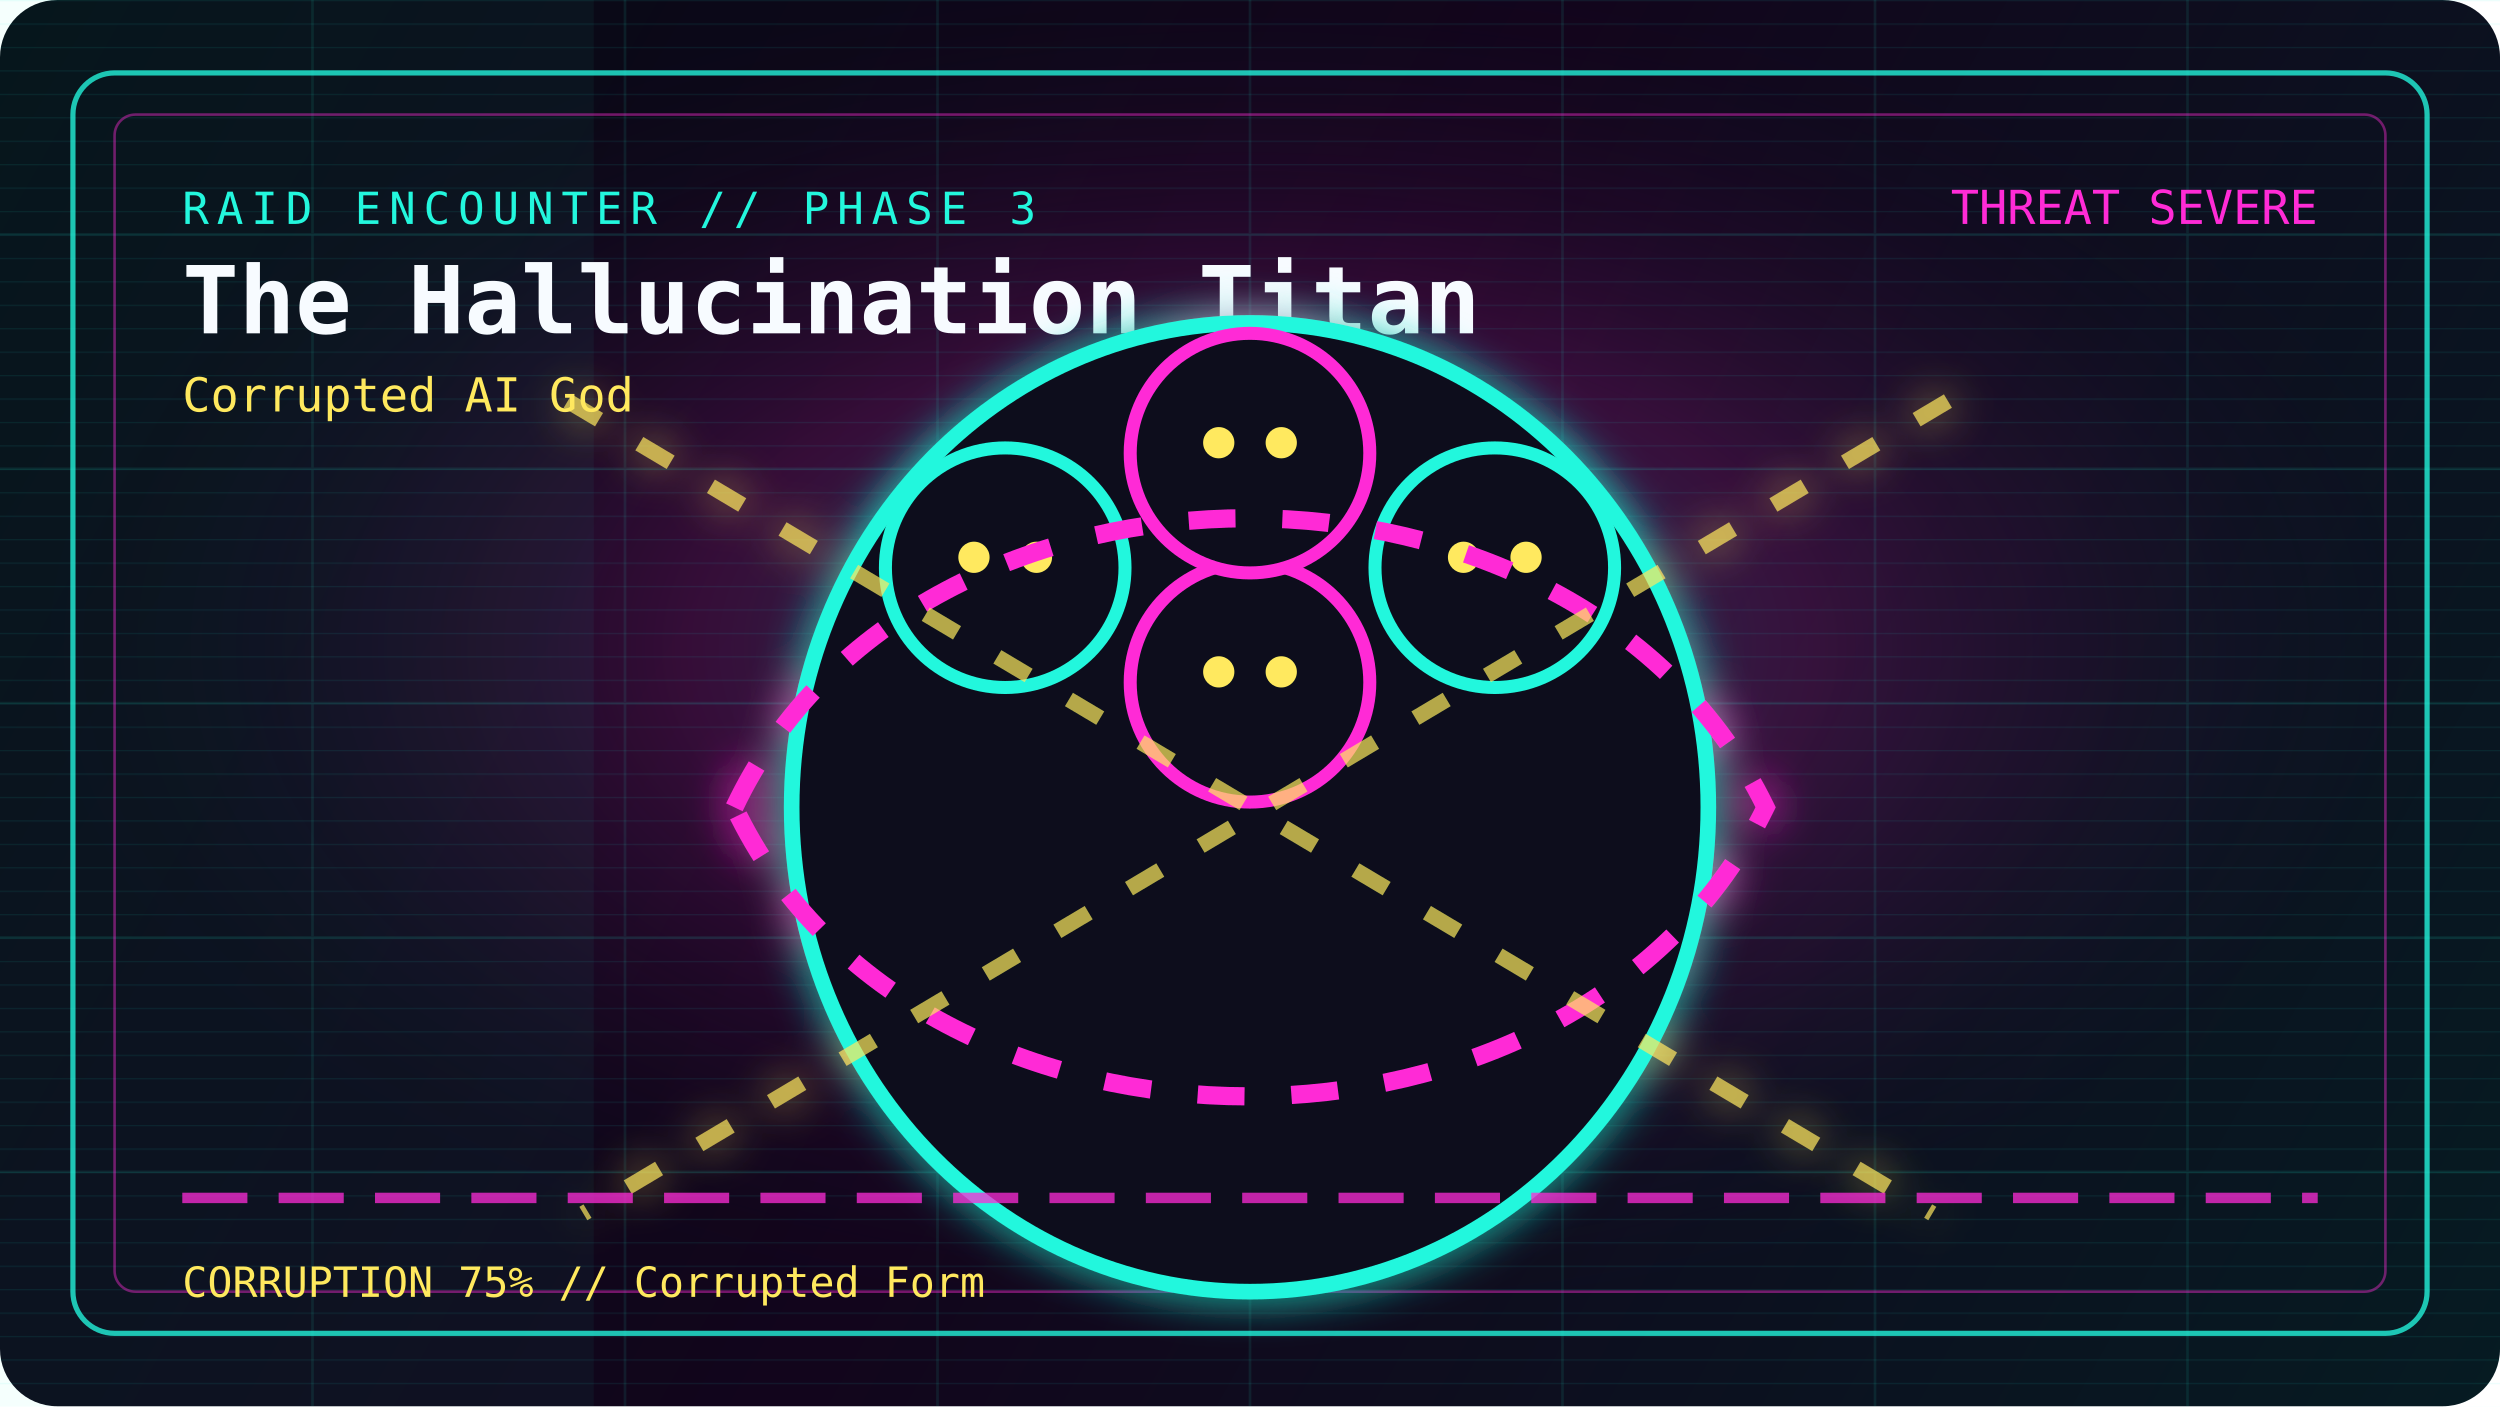
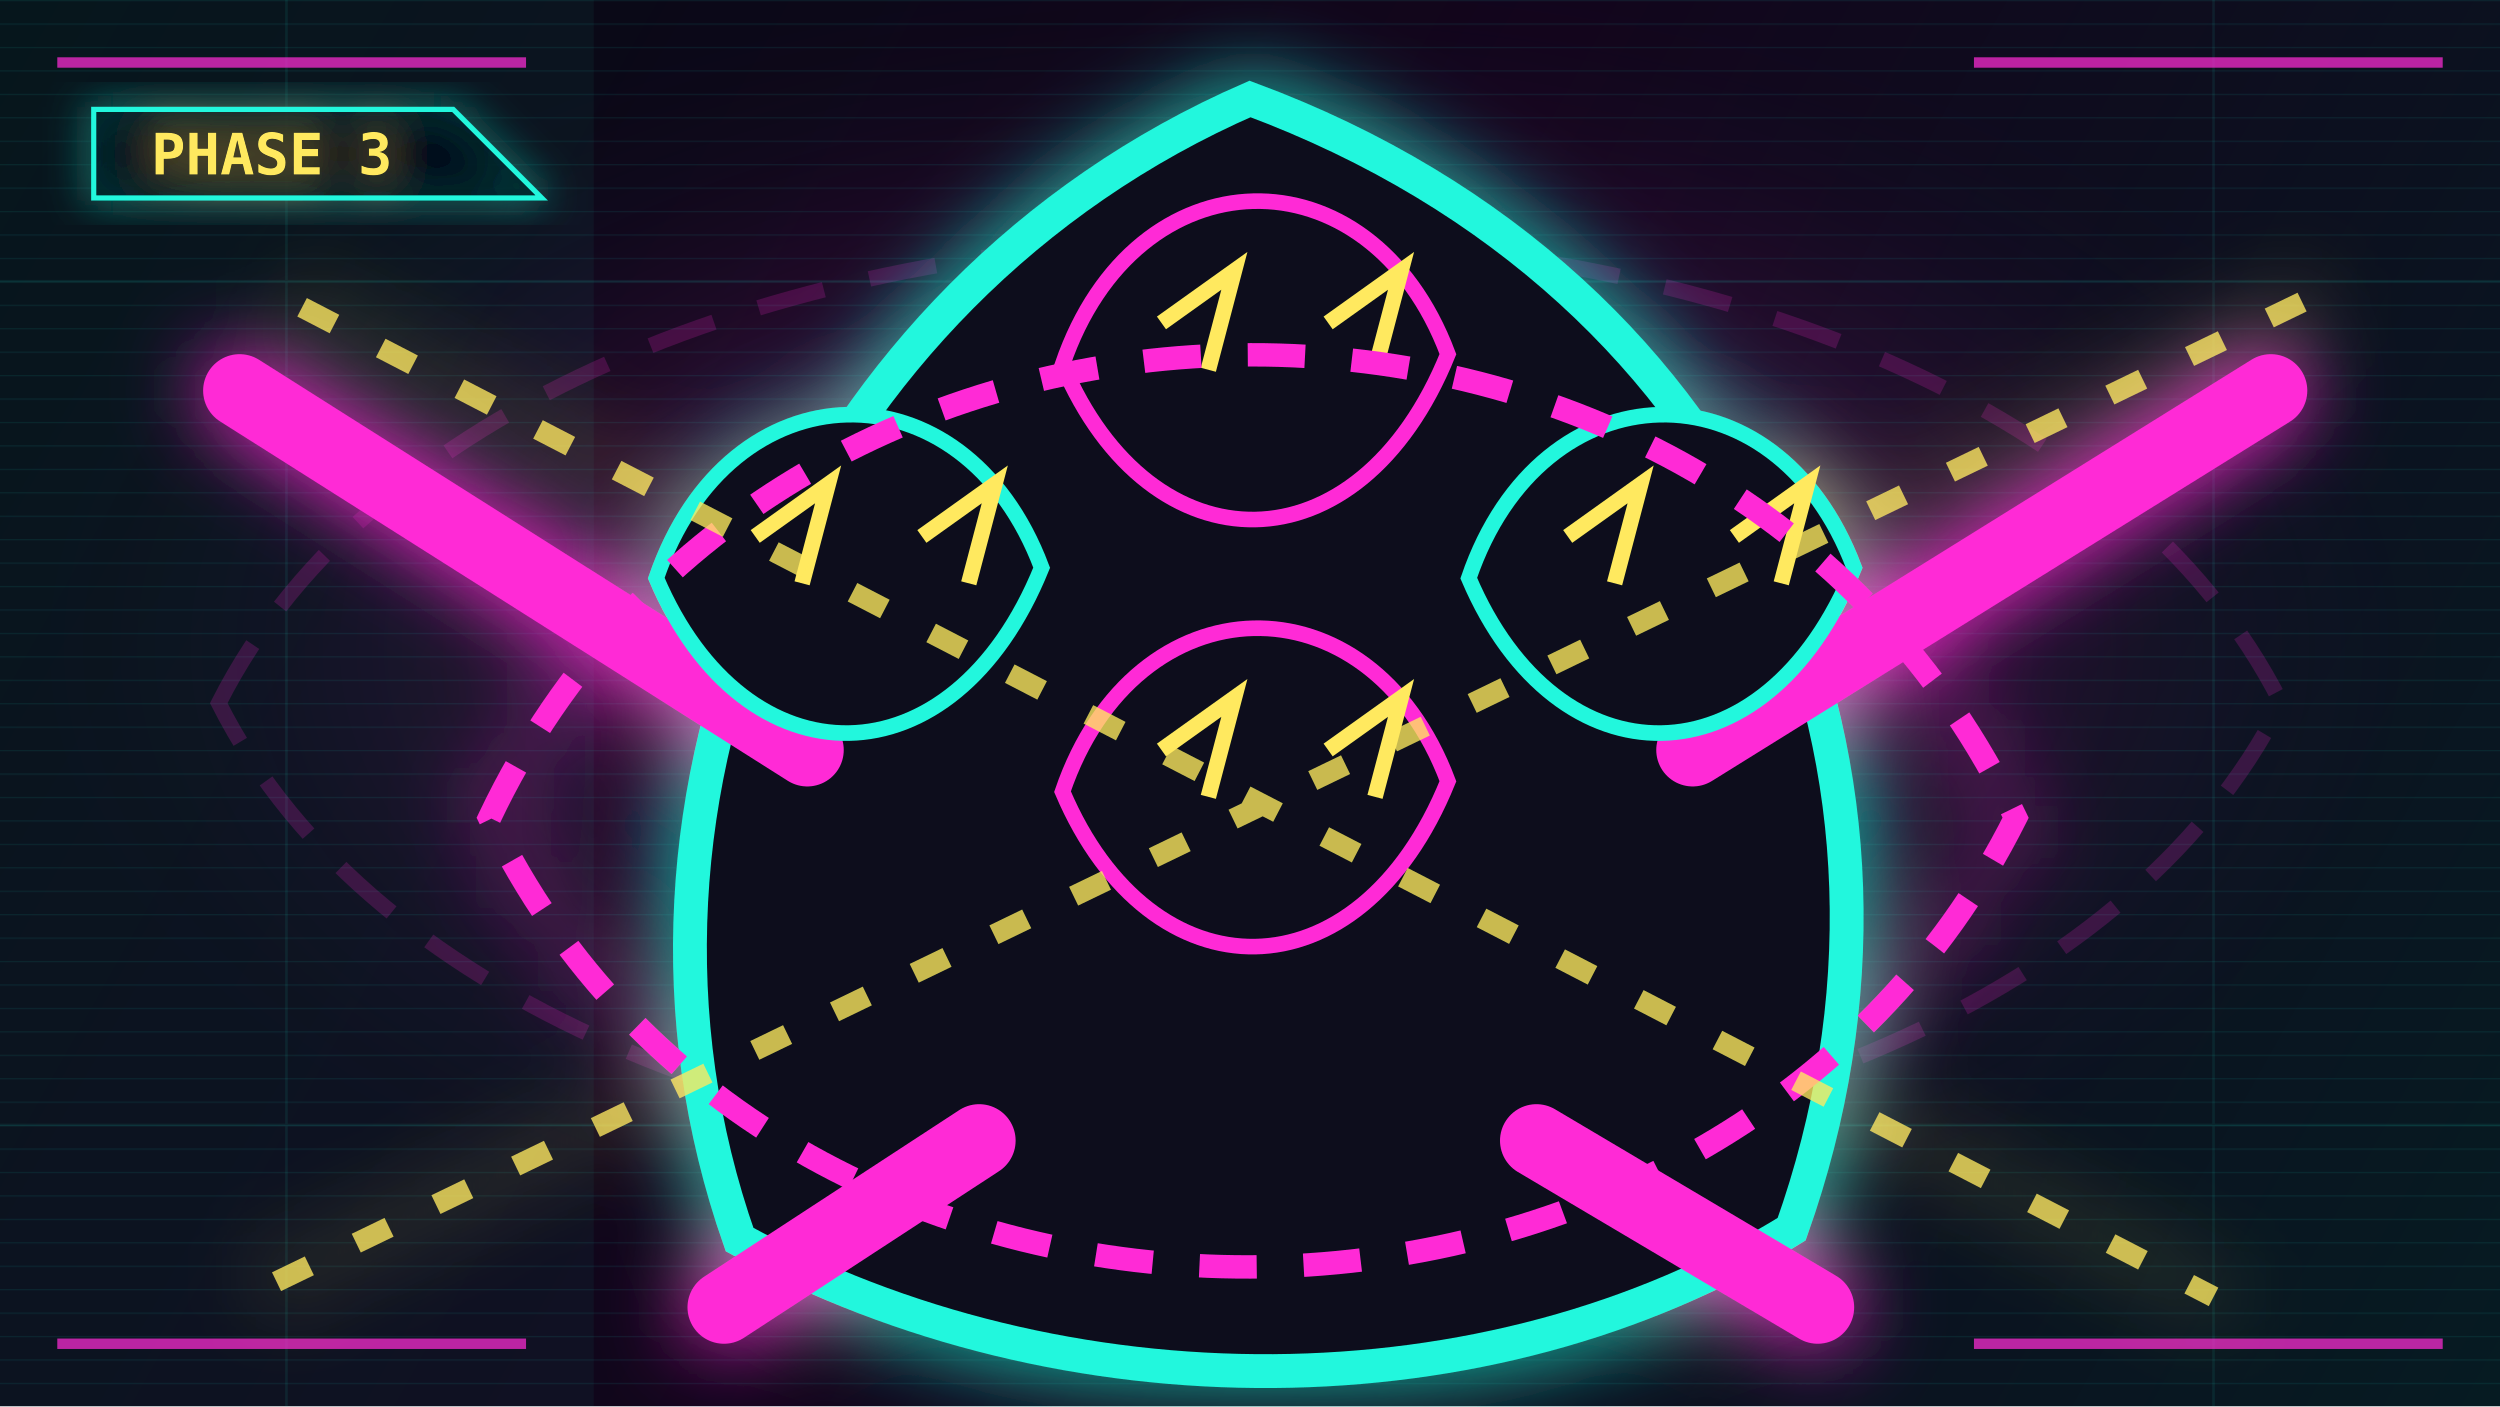
<svg xmlns="http://www.w3.org/2000/svg" width="960" height="540" viewBox="0 0 960 540" fill="none" role="img" aria-labelledby="title desc">
  <defs>
    <linearGradient id="bg" x1="0" y1="0" x2="960" y2="540" gradientUnits="userSpaceOnUse">
      <stop offset="0" stop-color="#050b14" />
      <stop offset=".48" stop-color="#12051c" />
      <stop offset="1" stop-color="#061b22" />
    </linearGradient>
    <radialGradient id="core" cx="50%" cy="46%" r="50%">
      <stop offset="0" stop-color="#23f7dd" stop-opacity=".32" />
      <stop offset=".45" stop-color="#ff2bd6" stop-opacity=".16" />
      <stop offset="1" stop-color="#020713" stop-opacity="0" />
    </radialGradient>
    <pattern id="scan" width="9" height="9" patternUnits="userSpaceOnUse">
      <path d="M0 0H9" stroke="#23f7dd" stroke-opacity=".08" />
    </pattern>
    <filter id="glow" x="-30%" y="-30%" width="160%" height="160%">
      <feGaussianBlur stdDeviation="8" result="blur" />
      <feMerge>
        <feMergeNode in="blur" />
        <feMergeNode in="SourceGraphic" />
      </feMerge>
    </filter>
+     <filter id="heavyGlow" x="-50%" y="-50%" width="200%" height="200%">
+       <feGaussianBlur stdDeviation="16" result="blur" />
+       <feMerge>
+         <feMergeNode in="blur" />
+         <feMergeNode in="SourceGraphic" />
+       </feMerge>
+     </filter>
    <style>
      @keyframes pulse { 0%,100% { opacity: .55; } 50% { opacity: 1; } }
-       @keyframes dash { to { stroke-dashoffset: -160; } }
      @keyframes spin { to { transform: rotate(360deg); } }
-       @keyframes jitter { 0%,100% { transform: translate(0,0); } 20% { transform: translate(2px,-1px); } 40% { transform: translate(-2px,2px); } 60% { transform: translate(1px,2px); } 80% { transform: translate(-1px,-2px); } }
+       @keyframes shake { 0%,100% { transform: translate(0,0); } 20% { transform: translate(3px,-2px); } 40% { transform: translate(-3px,2px); } 60% { transform: translate(2px,3px); } 80% { transform: translate(-2px,-3px); } }
+       @keyframes drift { 0%,100% { transform: translateX(0); } 50% { transform: translateX(16px); } }
      @keyframes sweep { 0% { transform: translateX(-960px); } 100% { transform: translateX(960px); } }
+       @keyframes flow { to { stroke-dashoffset: -220; } }
      .pulse { animation: pulse 1.65s ease-in-out infinite; }
-       .dash { animation: dash 3s linear infinite; }
      .spin { transform-origin: 480px 270px; animation: spin 8s linear infinite; }
-       .jitter { animation: jitter 1.55s steps(2,end) infinite; }
+       .shake { animation: shake 1.36s steps(2,end) infinite; }
+       .drift { animation: drift 4.05s ease-in-out infinite; }
      .sweep { animation: sweep 4.8s linear infinite; }
+       .flow { animation: flow 3.7s linear infinite; }
    </style>
  </defs>
-   <rect width="960" height="540" rx="22" fill="url(#bg)" />
+   <rect width="960" height="540" fill="url(#bg)" />
  <rect width="960" height="540" fill="url(#core)" />
  <rect width="960" height="540" fill="url(#scan)" />
  <rect class="sweep" x="0" y="0" width="228" height="540" fill="#23f7dd" fill-opacity=".045" />
-   <path d="M0 90H960M0 180H960M0 270H960M0 360H960M0 450H960M120 0V540M240 0V540M360 0V540M480 0V540M600 0V540M720 0V540M840 0V540" stroke="#23f7dd" stroke-opacity=".09" />
-   <rect x="28" y="28" width="904" height="484" rx="16" stroke="#23f7dd" stroke-opacity=".78" stroke-width="2" />
-   <rect x="44" y="44" width="872" height="452" rx="8" stroke="#ff2bd6" stroke-opacity=".42" />
-   <text x="70" y="86" fill="#23f7dd" font-family="ui-monospace, SFMono-Regular, Menlo, Monaco, Consolas, monospace" font-size="17" letter-spacing="3">RAID ENCOUNTER // PHASE 3</text>
-   <text x="70" y="128" fill="#f7fbff" font-family="ui-monospace, SFMono-Regular, Menlo, Monaco, Consolas, monospace" font-size="36" font-weight="900">The Hallucination Titan</text>
-   <text x="70" y="158" fill="#ffe95e" font-family="ui-monospace, SFMono-Regular, Menlo, Monaco, Consolas, monospace" font-size="18">Corrupted AI God</text>
-   <text x="70" y="498" fill="#ffe95e" font-family="ui-monospace, SFMono-Regular, Menlo, Monaco, Consolas, monospace" font-size="16">CORRUPTION 75% // Corrupted Form</text>
-   <g filter="url(#glow)">
+   <path d="M0 108H960M0 432H960M110 0V540M850 0V540" stroke="#23f7dd" stroke-opacity=".08" />
+   <path d="M22 24H202M758 24H938M22 516H202M758 516H938" stroke="#ff2bd6" stroke-opacity=".72" stroke-width="4" />
+   <path class="spin" d="M84 270C204 32 756 32 876 270C756 508 204 508 84 270Z" stroke="#ff2bd6" stroke-opacity=".18" stroke-width="6" stroke-dasharray="26 18" fill="none" />
+   <g filter="url(#heavyGlow)">
    <g>
-       <ellipse cx="480" cy="310" rx="176" ry="186" fill="#07101b" stroke="#23f7dd" stroke-width="6" />
-       <circle class="pulse" cx="574.0" cy="218.0" r="46" fill="#07101b" stroke="#23f7dd" stroke-width="5" />
-       <circle cx="562.0" cy="214.0" r="6" fill="#ffe95e" />
-       <circle cx="586.0" cy="214.0" r="6" fill="#ffe95e" />
-       <circle class="pulse" cx="480.0" cy="262.0" r="46" fill="#07101b" stroke="#ff2bd6" stroke-width="5" />
-       <circle cx="468.0" cy="258.0" r="6" fill="#ffe95e" />
-       <circle cx="492.0" cy="258.0" r="6" fill="#ffe95e" />
-       <circle class="pulse" cx="386.0" cy="218.0" r="46" fill="#07101b" stroke="#23f7dd" stroke-width="5" />
-       <circle cx="374.0" cy="214.0" r="6" fill="#ffe95e" />
-       <circle cx="398.0" cy="214.0" r="6" fill="#ffe95e" />
-       <circle class="pulse" cx="480.0" cy="174.0" r="46" fill="#07101b" stroke="#ff2bd6" stroke-width="5" />
-       <circle cx="468.0" cy="170.0" r="6" fill="#ffe95e" />
-       <circle cx="492.0" cy="170.0" r="6" fill="#ffe95e" />
-       <path class="spin" d="M282 310C352 162 606 162 678 310C606 458 352 458 282 310Z" stroke="#ff2bd6" stroke-width="7" fill="none" stroke-dasharray="18 18" />
-       <path class="dash" d="M218 154L742 466M748 154L224 466" stroke="#ffe95e" stroke-opacity=".7" stroke-width="6" stroke-dasharray="14 18" />
+       <path d="M480 38C310 112 224 306 284 476C408 544 572 544 688 472C750 298 674 110 480 38Z" fill="#07101b" stroke="#23f7dd" stroke-width="13" />
+       <path d="M310 288L92 150M650 288L872 150M376 438L278 502M590 438L698 502" stroke="#ff2bd6" stroke-width="28" stroke-linecap="round" />
+       <path class="pulse" d="M564 222C592 140 682 138 712 218C678 302 598 302 564 222Z" fill="#07101b" stroke="#23f7dd" stroke-width="6" />
+       <path d="M602 206L630 186L620 224M666 206L694 186L684 224" stroke="#ffe95e" stroke-width="6" fill="none" />
+       <path class="pulse" d="M408 304C436 222 526 220 556 300C522 384 442 384 408 304Z" fill="#07101b" stroke="#ff2bd6" stroke-width="6" />
+       <path d="M446 288L474 268L464 306M510 288L538 268L528 306" stroke="#ffe95e" stroke-width="6" fill="none" />
+       <path class="pulse" d="M252 222C280 140 370 138 400 218C366 302 286 302 252 222Z" fill="#07101b" stroke="#23f7dd" stroke-width="6" />
+       <path d="M290 206L318 186L308 224M354 206L382 186L372 224" stroke="#ffe95e" stroke-width="6" fill="none" />
+       <path class="pulse" d="M408 140C436 58 526 56 556 136C522 220 442 220 408 140Z" fill="#07101b" stroke="#ff2bd6" stroke-width="6" />
+       <path d="M446 124L474 104L464 142M510 124L538 104L528 142" stroke="#ffe95e" stroke-width="6" fill="none" />
+       <path class="spin" d="M188 314C300 78 660 76 774 314C660 542 300 546 188 314Z" stroke="#ff2bd6" stroke-width="9" fill="none" stroke-dasharray="22 18" />
+       <path class="flow" d="M116 118L850 498M884 116L90 500" stroke="#ffe95e" stroke-opacity=".78" stroke-width="8" stroke-dasharray="14 20" />
    </g>
  </g>
-   <path d="M70 460H890" stroke="#ff2bd6" stroke-opacity=".75" stroke-width="4" stroke-dasharray="25 12" />
-   <text x="890" y="86" text-anchor="end" fill="#ff2bd6" font-family="ui-monospace, SFMono-Regular, Menlo, Monaco, Consolas, monospace" font-size="18">THREAT SEVERE</text>
+   <g filter="url(#glow)">
+     <path d="M36 42H174L208 76H36Z" fill="#020713" fill-opacity=".82" stroke="#23f7dd" stroke-width="2" />
+     <text x="58" y="67" fill="#ffe95e" font-family="ui-monospace, SFMono-Regular, Menlo, Monaco, Consolas, monospace" font-size="22" font-weight="900">PHASE 3</text>
+   </g>
</svg>
